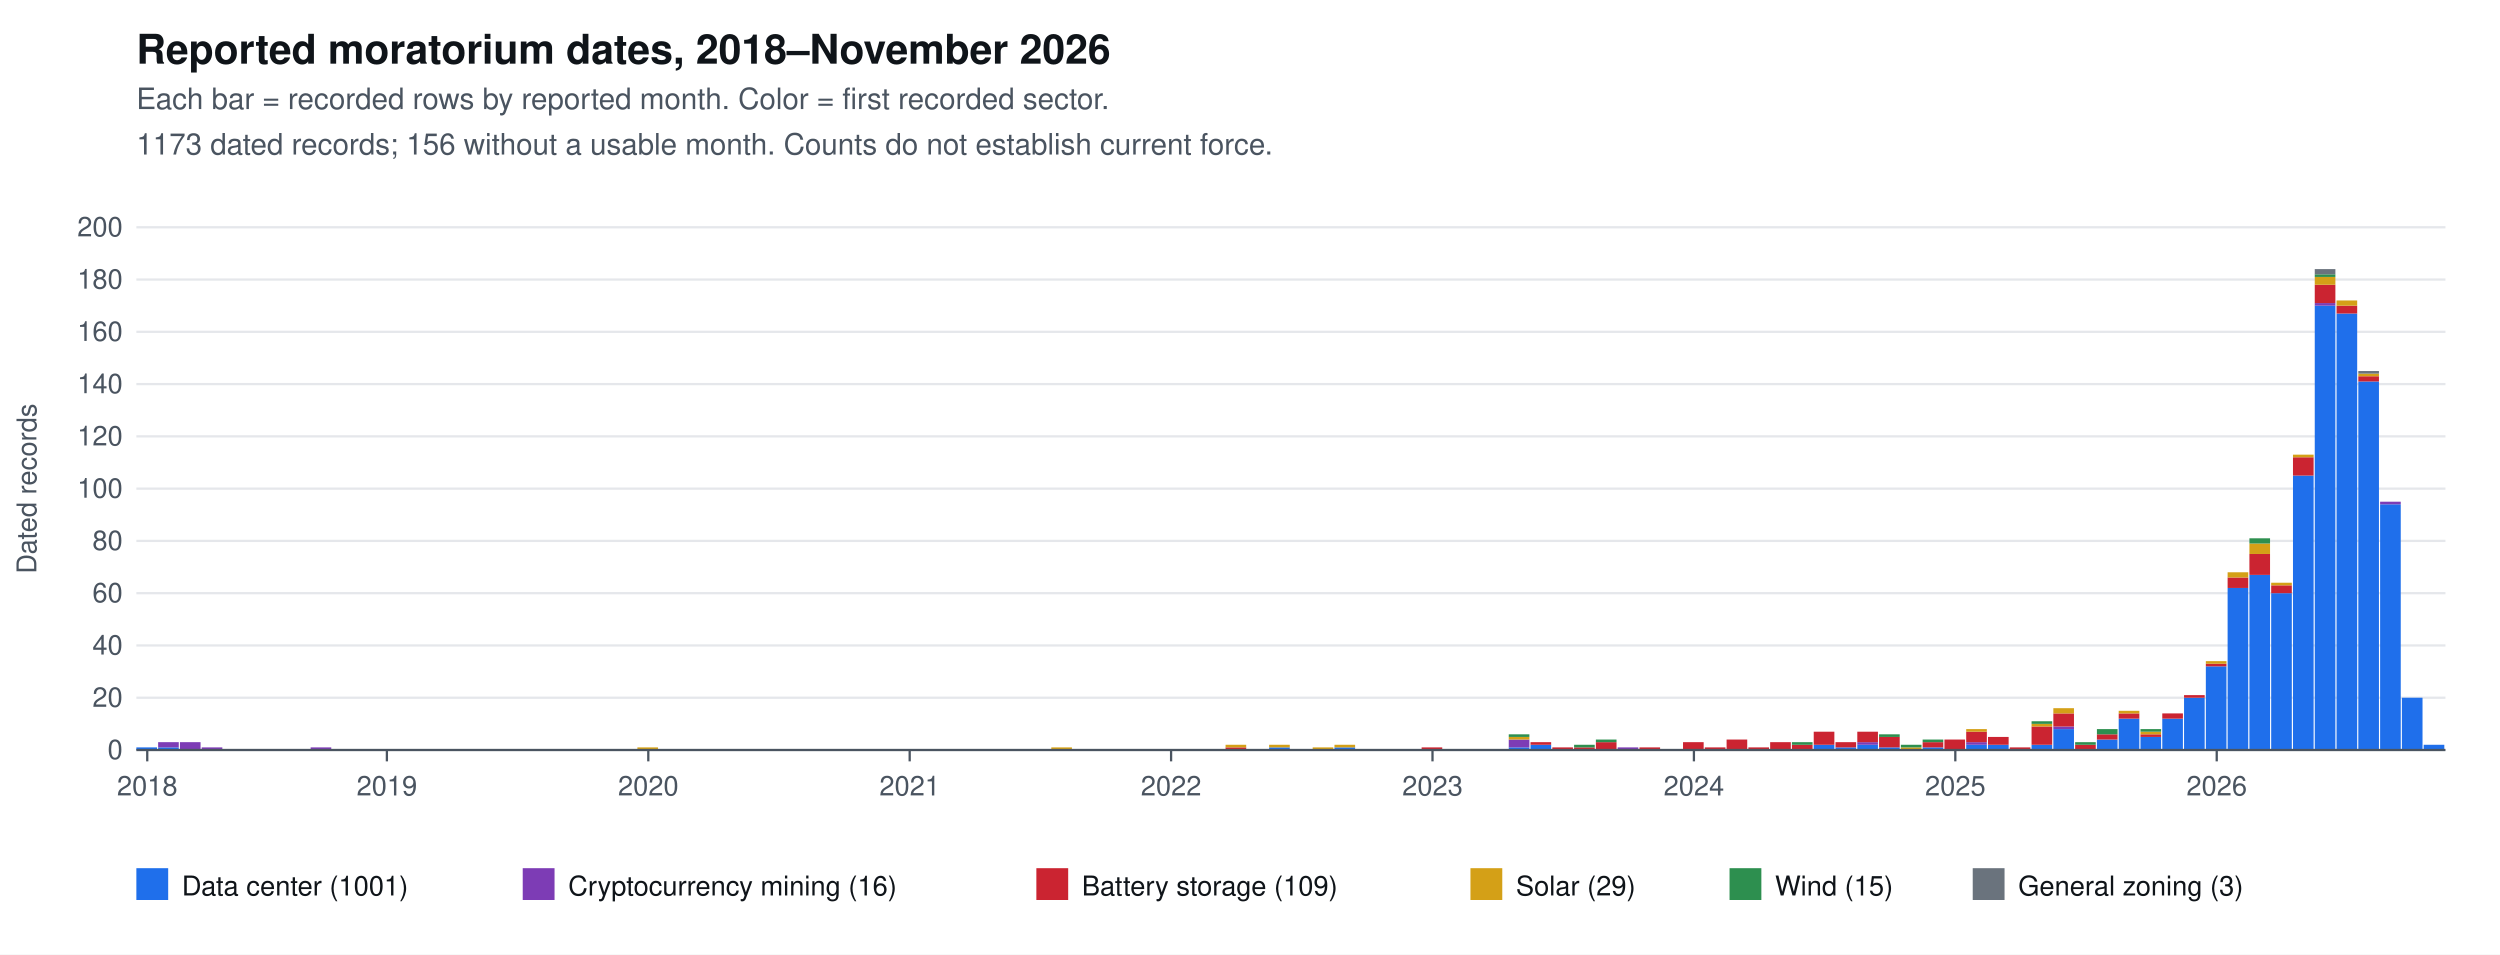
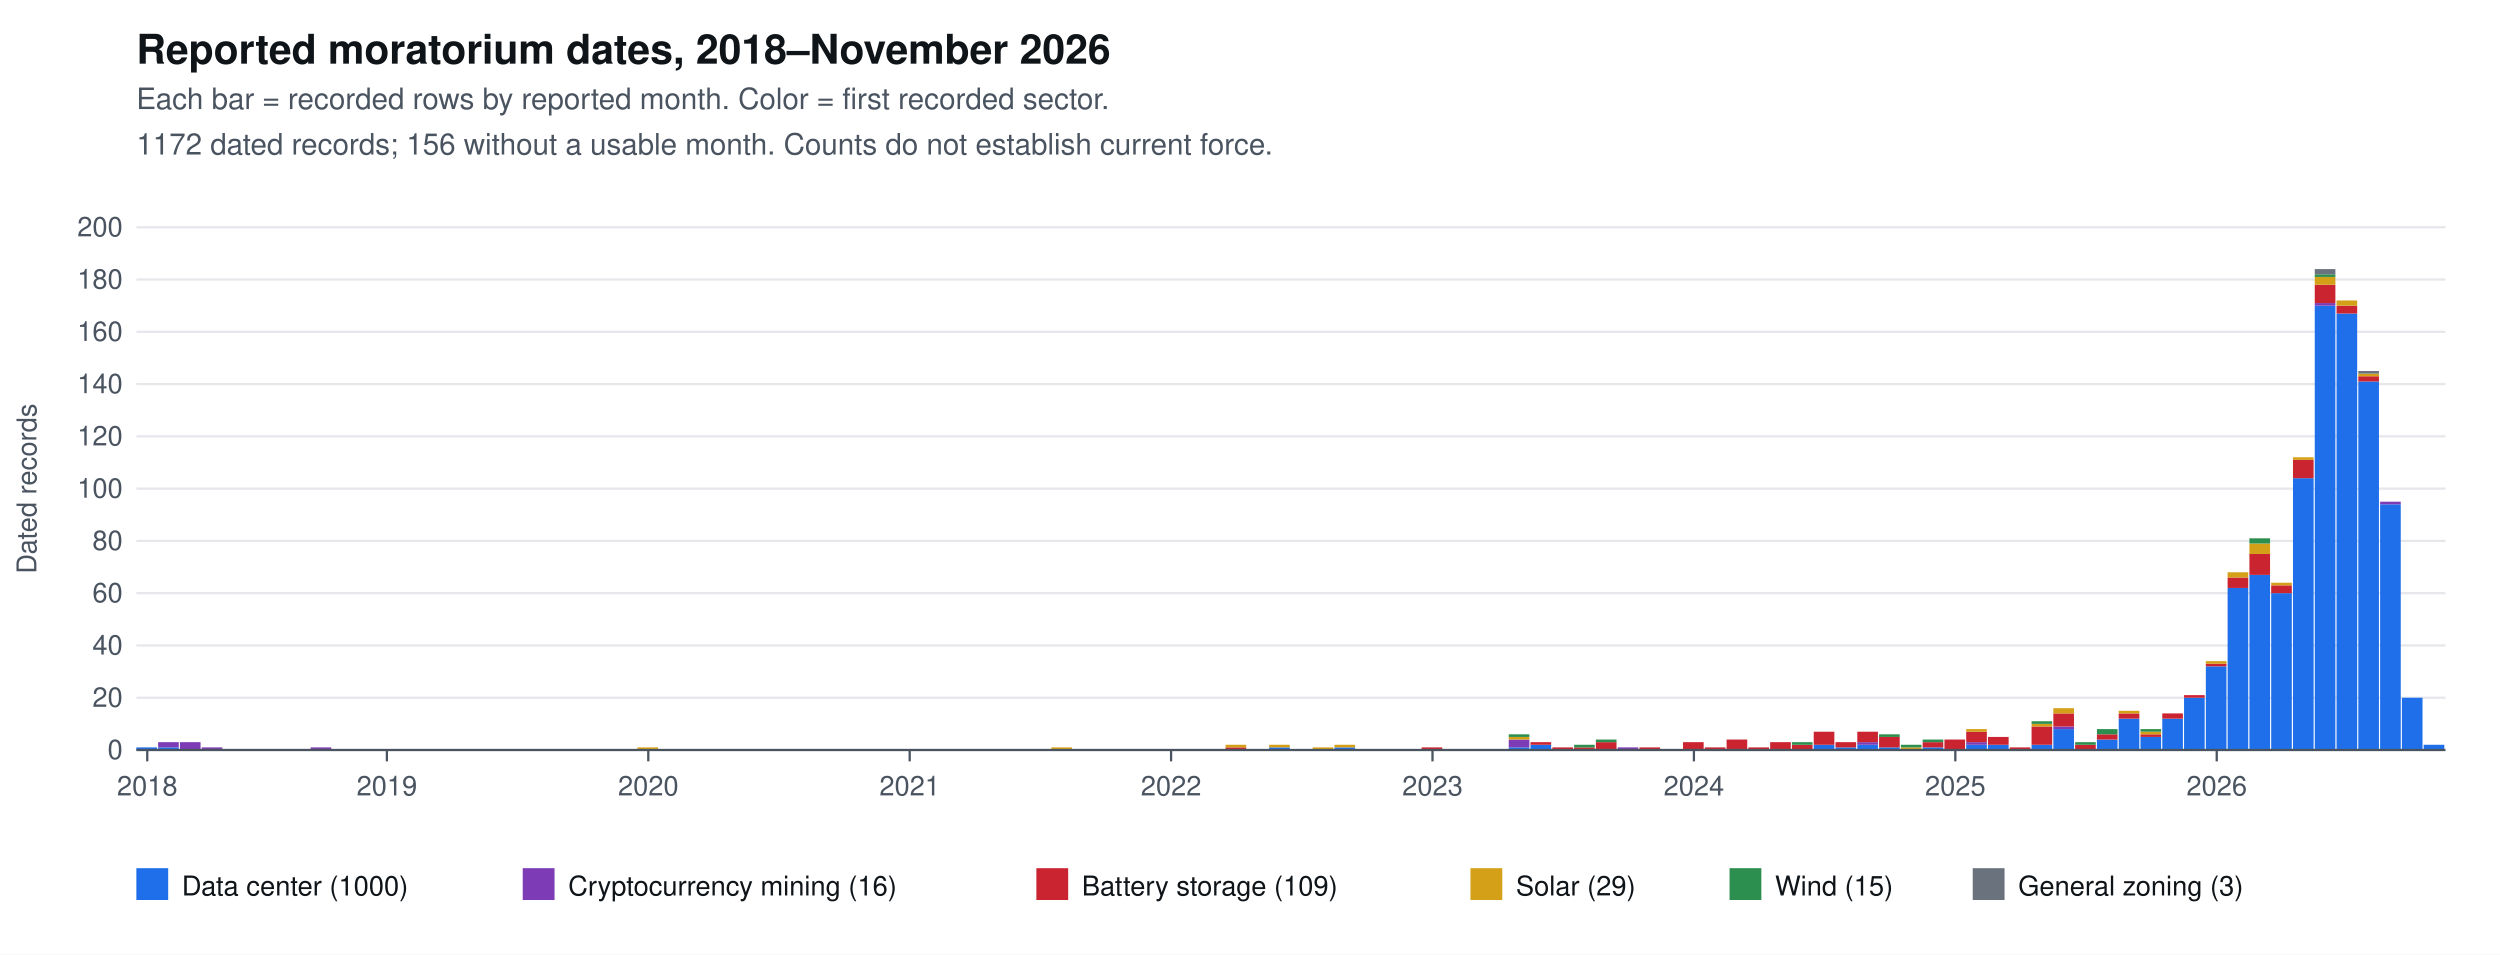
<svg xmlns="http://www.w3.org/2000/svg" viewBox="0 0 1100 420" width="100%" height="auto" font-family="ui-sans-serif, system-ui, -apple-system, Helvetica, Arial, sans-serif" font-size="12" role="img" aria-label="Reported moratorium dates, 2018 through November 2026">
  <rect width="1100" height="420" fill="white" />
  <text x="60" y="28" font-size="18" font-weight="600" fill="#0f1419">Reported moratorium dates, 2018–November 2026</text>
  <text x="60" y="48" font-size="13" fill="#4a5460">Each bar = recorded rows by reported month. Color = first recorded sector.</text>
-   <text x="60" y="68" font-size="13" fill="#4a5460">1173 dated records; 156 without a usable month. Counts do not establish current force.</text>
+   <text x="60" y="68" font-size="13" fill="#4a5460">1172 dated records; 156 without a usable month. Counts do not establish current force.</text>
  <g stroke="#e5e7eb" stroke-width="1">
    <line x1="60" x2="1076" y1="330.0" y2="330.0" />
    <line x1="60" x2="1076" y1="307.0" y2="307.0" />
    <line x1="60" x2="1076" y1="284.0" y2="284.0" />
    <line x1="60" x2="1076" y1="261.0" y2="261.0" />
    <line x1="60" x2="1076" y1="238.0" y2="238.0" />
    <line x1="60" x2="1076" y1="215.0" y2="215.0" />
    <line x1="60" x2="1076" y1="192.0" y2="192.0" />
    <line x1="60" x2="1076" y1="169.0" y2="169.0" />
    <line x1="60" x2="1076" y1="146.0" y2="146.0" />
    <line x1="60" x2="1076" y1="123.0" y2="123.0" />
    <line x1="60" x2="1076" y1="100.0" y2="100.0" />
  </g>
  <g fill="#4a5460" text-anchor="end">
    <text x="54" y="334.0">0</text>
    <text x="54" y="311.0">20</text>
    <text x="54" y="288.0">40</text>
    <text x="54" y="265.0">60</text>
    <text x="54" y="242.0">80</text>
    <text x="54" y="219.0">100</text>
    <text x="54" y="196.0">120</text>
    <text x="54" y="173.0">140</text>
    <text x="54" y="150.0">160</text>
    <text x="54" y="127.0">180</text>
    <text x="54" y="104.0">200</text>
  </g>
  <text x="16" y="215.0" fill="#4a5460" text-anchor="middle" transform="rotate(-90 16 215.0)">Dated records</text>
  <g>
    <rect x="60.00" y="328.85" width="9.08" height="1.15" fill="#1f6feb" />
    <rect x="69.58" y="328.85" width="9.08" height="1.15" fill="#1f6feb" />
    <rect x="69.58" y="326.55" width="9.08" height="2.30" fill="#7d3cb5" />
    <rect x="79.17" y="326.55" width="9.08" height="3.45" fill="#7d3cb5" />
    <rect x="88.75" y="328.85" width="9.08" height="1.15" fill="#7d3cb5" />
    <rect x="136.68" y="328.85" width="9.08" height="1.15" fill="#7d3cb5" />
    <rect x="280.45" y="328.85" width="9.08" height="1.15" fill="#d4a017" />
    <rect x="462.57" y="328.85" width="9.08" height="1.15" fill="#d4a017" />
    <rect x="539.25" y="328.85" width="9.08" height="1.15" fill="#cb2431" />
    <rect x="539.25" y="327.70" width="9.08" height="1.15" fill="#d4a017" />
    <rect x="558.42" y="328.85" width="9.08" height="1.15" fill="#1f6feb" />
    <rect x="558.42" y="327.70" width="9.08" height="1.15" fill="#d4a017" />
    <rect x="577.58" y="328.85" width="9.08" height="1.15" fill="#d4a017" />
    <rect x="587.17" y="328.85" width="9.08" height="1.15" fill="#1f6feb" />
    <rect x="587.17" y="327.70" width="9.08" height="1.15" fill="#d4a017" />
    <rect x="625.51" y="328.85" width="9.08" height="1.15" fill="#cb2431" />
    <rect x="663.85" y="328.85" width="9.08" height="1.15" fill="#1f6feb" />
    <rect x="663.85" y="325.40" width="9.08" height="3.45" fill="#7d3cb5" />
    <rect x="663.85" y="324.25" width="9.08" height="1.15" fill="#d4a017" />
    <rect x="663.85" y="323.10" width="9.08" height="1.15" fill="#2d8f4f" />
    <rect x="673.43" y="327.70" width="9.08" height="2.30" fill="#1f6feb" />
    <rect x="673.43" y="326.55" width="9.08" height="1.15" fill="#cb2431" />
    <rect x="683.02" y="328.85" width="9.08" height="1.15" fill="#cb2431" />
    <rect x="692.60" y="328.85" width="9.08" height="1.15" fill="#cb2431" />
    <rect x="692.60" y="327.70" width="9.08" height="1.15" fill="#2d8f4f" />
    <rect x="702.19" y="326.55" width="9.08" height="3.45" fill="#cb2431" />
    <rect x="702.19" y="325.40" width="9.08" height="1.15" fill="#2d8f4f" />
    <rect x="711.77" y="328.85" width="9.08" height="1.15" fill="#7d3cb5" />
    <rect x="721.36" y="328.85" width="9.08" height="1.15" fill="#cb2431" />
    <rect x="740.53" y="326.55" width="9.08" height="3.45" fill="#cb2431" />
    <rect x="750.11" y="328.85" width="9.08" height="1.15" fill="#cb2431" />
    <rect x="759.70" y="325.40" width="9.08" height="4.60" fill="#cb2431" />
    <rect x="769.28" y="328.85" width="9.08" height="1.15" fill="#cb2431" />
    <rect x="778.87" y="326.55" width="9.08" height="3.45" fill="#cb2431" />
    <rect x="788.45" y="327.70" width="9.08" height="2.30" fill="#cb2431" />
    <rect x="788.45" y="326.55" width="9.08" height="1.15" fill="#2d8f4f" />
    <rect x="798.04" y="327.70" width="9.08" height="2.30" fill="#1f6feb" />
    <rect x="798.04" y="321.95" width="9.08" height="5.75" fill="#cb2431" />
    <rect x="807.62" y="328.85" width="9.08" height="1.15" fill="#1f6feb" />
    <rect x="807.62" y="326.55" width="9.08" height="2.30" fill="#cb2431" />
    <rect x="817.21" y="327.70" width="9.08" height="2.30" fill="#1f6feb" />
    <rect x="817.21" y="326.55" width="9.08" height="1.15" fill="#7d3cb5" />
    <rect x="817.21" y="321.95" width="9.08" height="4.60" fill="#cb2431" />
    <rect x="826.79" y="328.85" width="9.08" height="1.15" fill="#1f6feb" />
    <rect x="826.79" y="324.25" width="9.08" height="4.60" fill="#cb2431" />
    <rect x="826.79" y="323.10" width="9.08" height="1.15" fill="#2d8f4f" />
    <rect x="836.38" y="328.85" width="9.08" height="1.15" fill="#d4a017" />
    <rect x="836.38" y="327.70" width="9.08" height="1.15" fill="#2d8f4f" />
    <rect x="845.96" y="328.85" width="9.08" height="1.15" fill="#1f6feb" />
    <rect x="845.96" y="326.55" width="9.08" height="2.30" fill="#cb2431" />
    <rect x="845.96" y="325.40" width="9.08" height="1.15" fill="#2d8f4f" />
    <rect x="855.55" y="325.40" width="9.08" height="4.60" fill="#cb2431" />
    <rect x="865.13" y="327.70" width="9.08" height="2.30" fill="#1f6feb" />
    <rect x="865.13" y="326.55" width="9.08" height="1.15" fill="#7d3cb5" />
    <rect x="865.13" y="321.95" width="9.08" height="4.60" fill="#cb2431" />
    <rect x="865.13" y="320.80" width="9.08" height="1.15" fill="#d4a017" />
    <rect x="874.72" y="327.70" width="9.08" height="2.30" fill="#1f6feb" />
    <rect x="874.72" y="324.25" width="9.08" height="3.45" fill="#cb2431" />
    <rect x="884.30" y="328.85" width="9.08" height="1.15" fill="#cb2431" />
    <rect x="893.89" y="327.70" width="9.08" height="2.30" fill="#1f6feb" />
    <rect x="893.89" y="319.65" width="9.08" height="8.05" fill="#cb2431" />
    <rect x="893.89" y="318.50" width="9.08" height="1.15" fill="#d4a017" />
    <rect x="893.89" y="317.35" width="9.08" height="1.15" fill="#2d8f4f" />
    <rect x="903.47" y="320.80" width="9.08" height="9.20" fill="#1f6feb" />
    <rect x="903.47" y="319.65" width="9.08" height="1.15" fill="#7d3cb5" />
    <rect x="903.47" y="313.90" width="9.08" height="5.75" fill="#cb2431" />
    <rect x="903.47" y="311.60" width="9.08" height="2.30" fill="#d4a017" />
    <rect x="913.06" y="327.70" width="9.08" height="2.30" fill="#cb2431" />
    <rect x="913.06" y="326.55" width="9.08" height="1.15" fill="#2d8f4f" />
    <rect x="922.64" y="325.40" width="9.08" height="4.60" fill="#1f6feb" />
    <rect x="922.64" y="323.10" width="9.08" height="2.30" fill="#cb2431" />
    <rect x="922.64" y="320.80" width="9.08" height="2.30" fill="#2d8f4f" />
    <rect x="932.23" y="316.20" width="9.08" height="13.80" fill="#1f6feb" />
    <rect x="932.23" y="313.90" width="9.08" height="2.30" fill="#cb2431" />
    <rect x="932.23" y="312.75" width="9.08" height="1.15" fill="#d4a017" />
    <rect x="941.81" y="324.25" width="9.08" height="5.75" fill="#1f6feb" />
    <rect x="941.81" y="323.10" width="9.08" height="1.15" fill="#cb2431" />
    <rect x="941.81" y="321.95" width="9.08" height="1.15" fill="#d4a017" />
    <rect x="941.81" y="320.80" width="9.08" height="1.15" fill="#2d8f4f" />
    <rect x="951.40" y="316.20" width="9.08" height="13.80" fill="#1f6feb" />
    <rect x="951.40" y="313.90" width="9.08" height="2.30" fill="#cb2431" />
    <rect x="960.98" y="307.00" width="9.08" height="23.00" fill="#1f6feb" />
    <rect x="960.98" y="305.85" width="9.08" height="1.15" fill="#cb2431" />
    <rect x="970.57" y="293.20" width="9.08" height="36.80" fill="#1f6feb" />
    <rect x="970.57" y="292.05" width="9.08" height="1.15" fill="#cb2431" />
    <rect x="970.57" y="290.90" width="9.08" height="1.15" fill="#d4a017" />
    <rect x="980.15" y="258.70" width="9.08" height="71.30" fill="#1f6feb" />
    <rect x="980.15" y="254.10" width="9.08" height="4.60" fill="#cb2431" />
    <rect x="980.15" y="251.80" width="9.08" height="2.30" fill="#d4a017" />
    <rect x="989.74" y="252.95" width="9.08" height="77.05" fill="#1f6feb" />
    <rect x="989.74" y="243.75" width="9.08" height="9.20" fill="#cb2431" />
    <rect x="989.74" y="239.15" width="9.08" height="4.60" fill="#d4a017" />
    <rect x="989.74" y="236.85" width="9.08" height="2.30" fill="#2d8f4f" />
    <rect x="999.32" y="261.00" width="9.08" height="69.00" fill="#1f6feb" />
    <rect x="999.32" y="257.55" width="9.08" height="3.45" fill="#cb2431" />
    <rect x="999.32" y="256.40" width="9.08" height="1.15" fill="#d4a017" />
-     <rect x="1008.91" y="209.25" width="9.08" height="120.75" fill="#1f6feb" />
-     <rect x="1008.91" y="201.20" width="9.08" height="8.05" fill="#cb2431" />
-     <rect x="1008.91" y="200.05" width="9.08" height="1.15" fill="#d4a017" />
+     <rect x="1008.91" y="210.40" width="9.08" height="119.60" fill="#1f6feb" />
+     <rect x="1008.91" y="202.35" width="9.08" height="8.05" fill="#cb2431" />
+     <rect x="1008.91" y="201.20" width="9.08" height="1.15" fill="#d4a017" />
    <rect x="1018.49" y="134.50" width="9.08" height="195.50" fill="#1f6feb" />
    <rect x="1018.49" y="133.35" width="9.08" height="1.15" fill="#7d3cb5" />
    <rect x="1018.49" y="125.30" width="9.08" height="8.05" fill="#cb2431" />
    <rect x="1018.49" y="121.85" width="9.08" height="3.45" fill="#d4a017" />
    <rect x="1018.49" y="120.70" width="9.08" height="1.15" fill="#2d8f4f" />
    <rect x="1018.49" y="118.40" width="9.08" height="2.30" fill="#6a737d" />
    <rect x="1028.08" y="137.95" width="9.08" height="192.05" fill="#1f6feb" />
    <rect x="1028.08" y="134.50" width="9.08" height="3.45" fill="#cb2431" />
    <rect x="1028.08" y="132.20" width="9.08" height="2.30" fill="#d4a017" />
    <rect x="1037.66" y="167.85" width="9.08" height="162.15" fill="#1f6feb" />
    <rect x="1037.66" y="165.55" width="9.08" height="2.30" fill="#cb2431" />
    <rect x="1037.66" y="164.40" width="9.08" height="1.15" fill="#d4a017" />
    <rect x="1037.66" y="163.25" width="9.08" height="1.15" fill="#6a737d" />
    <rect x="1047.25" y="221.90" width="9.08" height="108.10" fill="#1f6feb" />
    <rect x="1047.25" y="220.75" width="9.08" height="1.15" fill="#7d3cb5" />
    <rect x="1056.83" y="307.00" width="9.08" height="23.00" fill="#1f6feb" />
    <rect x="1066.42" y="327.70" width="9.08" height="2.30" fill="#1f6feb" />
  </g>
  <g fill="#4a5460" text-anchor="middle">
    <line x1="64.79" x2="64.79" y1="330.0" y2="335.0" stroke="#4a5460" />
    <text x="64.79" y="350.0">2018</text>
    <line x1="170.23" x2="170.23" y1="330.0" y2="335.0" stroke="#4a5460" />
    <text x="170.23" y="350.0">2019</text>
    <line x1="285.25" x2="285.25" y1="330.0" y2="335.0" stroke="#4a5460" />
    <text x="285.25" y="350.0">2020</text>
    <line x1="400.26" x2="400.26" y1="330.0" y2="335.0" stroke="#4a5460" />
    <text x="400.26" y="350.0">2021</text>
    <line x1="515.28" x2="515.28" y1="330.0" y2="335.0" stroke="#4a5460" />
    <text x="515.28" y="350.0">2022</text>
    <line x1="630.30" x2="630.30" y1="330.0" y2="335.0" stroke="#4a5460" />
    <text x="630.30" y="350.0">2023</text>
    <line x1="745.32" x2="745.32" y1="330.0" y2="335.0" stroke="#4a5460" />
    <text x="745.32" y="350.0">2024</text>
    <line x1="860.34" x2="860.34" y1="330.0" y2="335.0" stroke="#4a5460" />
    <text x="860.34" y="350.0">2025</text>
    <line x1="975.36" x2="975.36" y1="330.0" y2="335.0" stroke="#4a5460" />
    <text x="975.36" y="350.0">2026</text>
  </g>
  <line x1="60" x2="1076" y1="330.0" y2="330.0" stroke="#4a5460" />
  <g font-size="12">
    <rect x="60" y="382" width="14" height="14" fill="#1f6feb" />
-     <text x="80" y="394" fill="#0f1419">Data center (1001)</text>
+     <text x="80" y="394" fill="#0f1419">Data center (1000)</text>
    <rect x="230" y="382" width="14" height="14" fill="#7d3cb5" />
    <text x="250" y="394" fill="#0f1419">Cryptocurrency mining (16)</text>
    <rect x="456" y="382" width="14" height="14" fill="#cb2431" />
    <text x="476" y="394" fill="#0f1419">Battery storage (109)</text>
    <rect x="647" y="382" width="14" height="14" fill="#d4a017" />
    <text x="667" y="394" fill="#0f1419">Solar (29)</text>
    <rect x="761" y="382" width="14" height="14" fill="#2d8f4f" />
    <text x="781" y="394" fill="#0f1419">Wind (15)</text>
    <rect x="868" y="382" width="14" height="14" fill="#6a737d" />
    <text x="888" y="394" fill="#0f1419">General zoning (3)</text>
  </g>
</svg>
